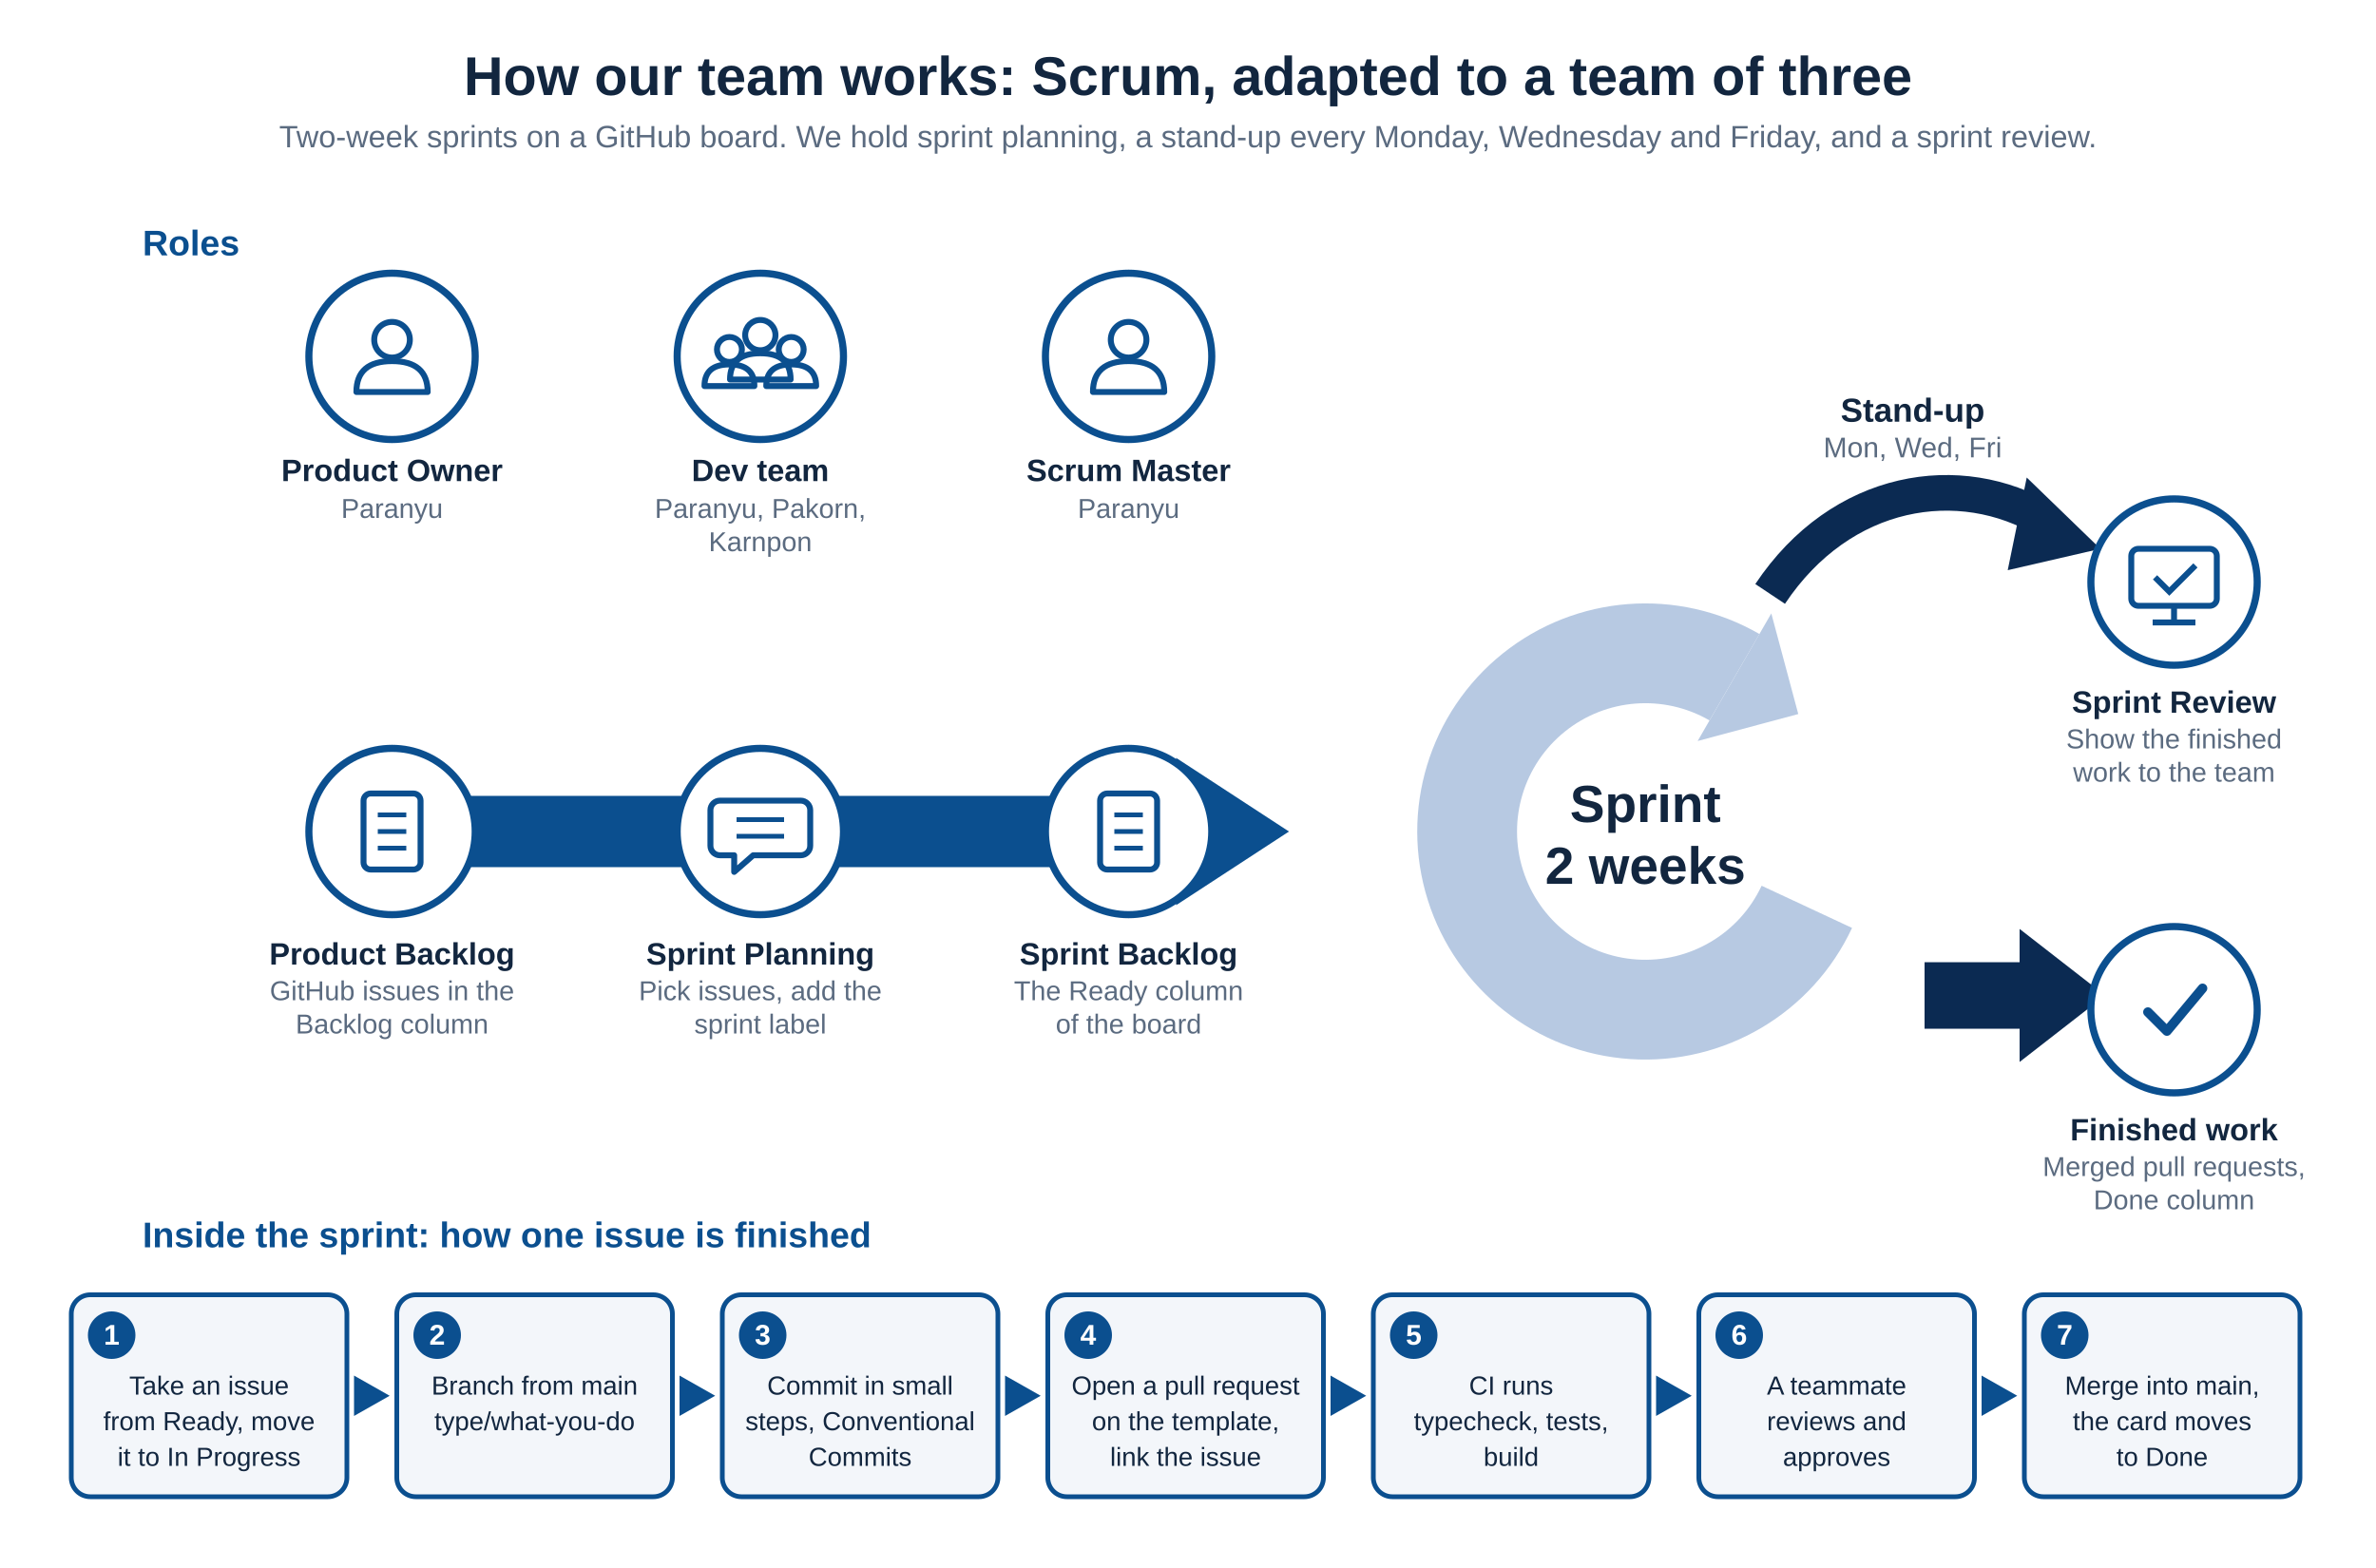
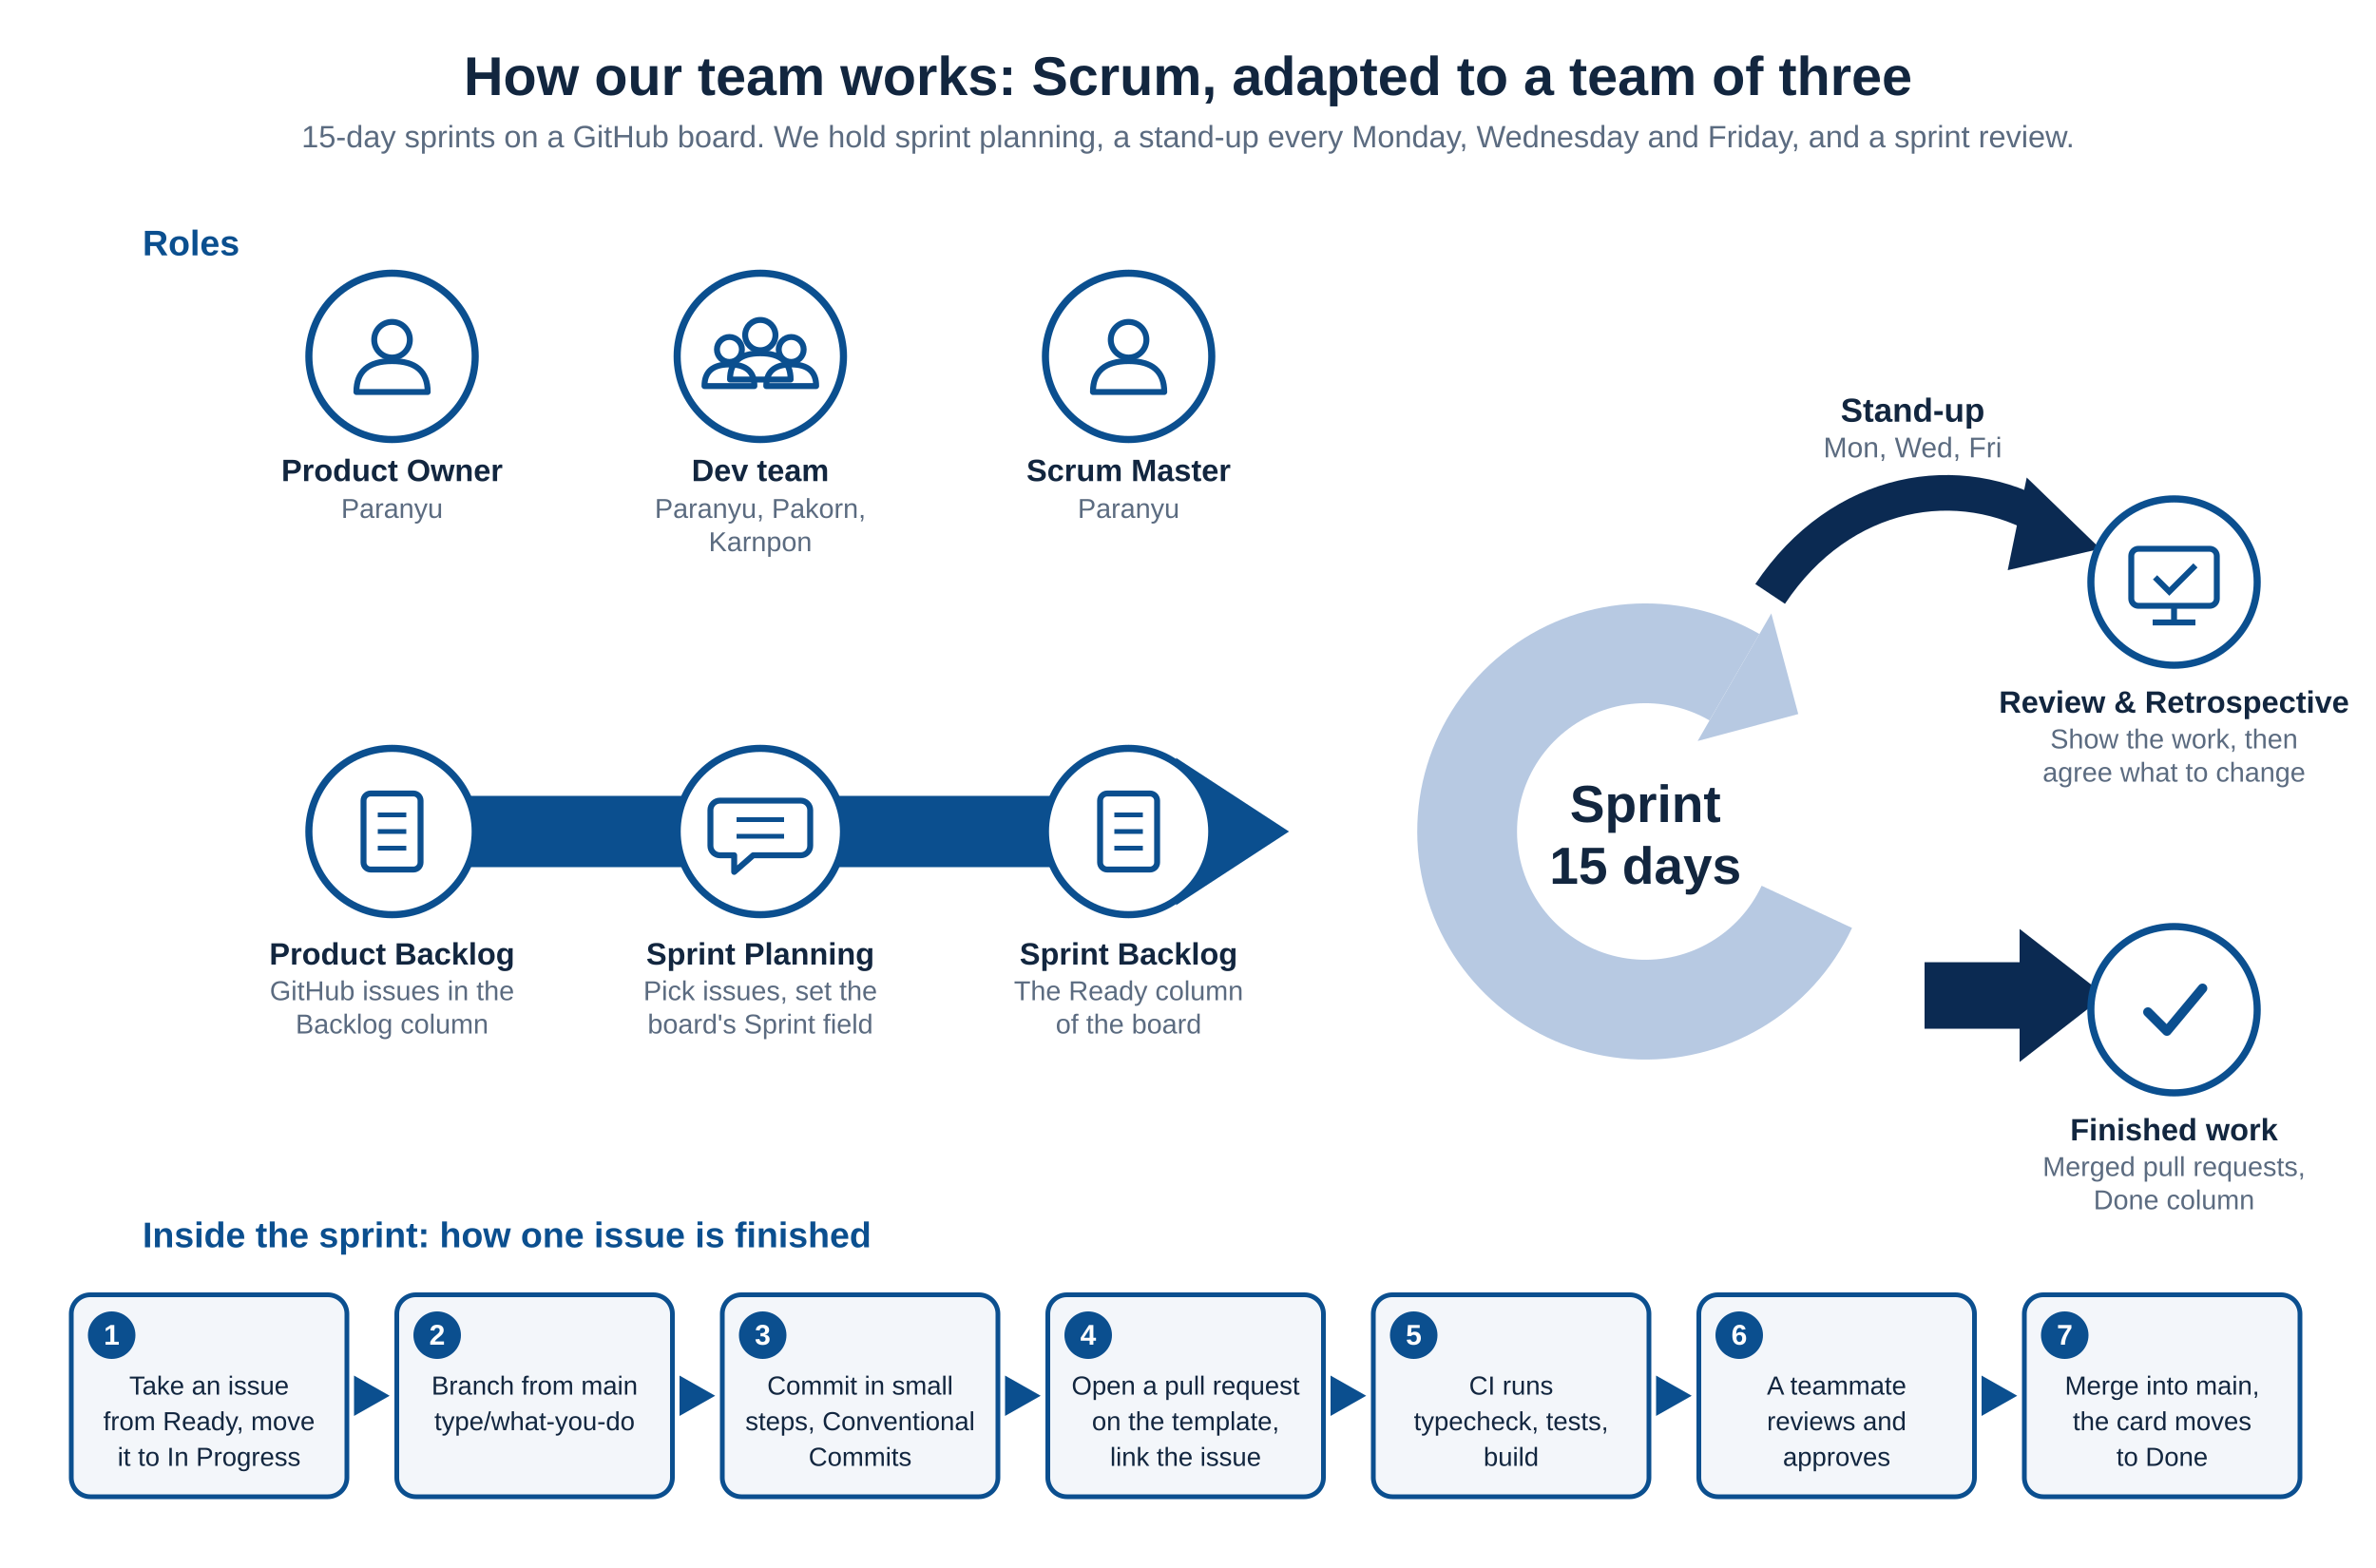
<svg xmlns="http://www.w3.org/2000/svg" width="2000" height="1320" viewBox="0 0 2000 1320" font-family="Liberation Sans, Arial, Helvetica, sans-serif">
  <rect width="2000" height="1320" fill="#fff" />
  <text x="1000.0" y="80" text-anchor="middle" font-size="46" font-weight="700" fill="#12263f">How our team works: Scrum, adapted to a team of three</text>
-   <text x="1000.0" y="124" text-anchor="middle" font-size="26" fill="#5b6b80">Two-week sprints on a GitHub board. We hold sprint planning, a stand-up every Monday, Wednesday and Friday, and a sprint review.</text>
+   <text x="1000.0" y="124" text-anchor="middle" font-size="26" fill="#5b6b80">15-day sprints on a GitHub board. We hold sprint planning, a stand-up every Monday, Wednesday and Friday, and a sprint review.</text>
  <text x="120" y="215" text-anchor="start" font-size="30" font-weight="700" fill="#0b4f8f">Roles</text>
  <circle cx="330" cy="300" r="70" fill="#fff" stroke="#0b4f8f" stroke-width="6" />
  <circle cx="330" cy="286.0" r="15.0" fill="none" stroke="#0b4f8f" stroke-width="5" />
  <path d="M 300.0 330.0 Q 300.0 304.0 330 304.0 Q 360.0 304.0 360.0 330.0 Z" fill="none" stroke="#0b4f8f" stroke-width="5" stroke-linejoin="round" />
  <text x="330" y="405" text-anchor="middle" font-size="26" font-weight="700" fill="#12263f">Product Owner</text>
  <text x="330" y="436" text-anchor="middle" font-size="23" font-weight="400" fill="#5b6b80">Paranyu</text>
  <circle cx="640" cy="300" r="70" fill="#fff" stroke="#0b4f8f" stroke-width="6" />
  <circle cx="614" cy="294.2" r="10.5" fill="none" stroke="#0b4f8f" stroke-width="5" />
  <path d="M 593.0 325.0 Q 593.0 306.8 614 306.8 Q 635.0 306.8 635.0 325.0 Z" fill="none" stroke="#0b4f8f" stroke-width="5" stroke-linejoin="round" />
  <circle cx="666" cy="294.2" r="10.5" fill="none" stroke="#0b4f8f" stroke-width="5" />
  <path d="M 645.0 325.0 Q 645.0 306.8 666 306.8 Q 687.0 306.8 687.0 325.0 Z" fill="none" stroke="#0b4f8f" stroke-width="5" stroke-linejoin="round" />
  <circle cx="640" cy="282.1" r="12.75" fill="none" stroke="#0b4f8f" stroke-width="5" />
  <path d="M 614.5 319.5 Q 614.5 297.4 640 297.4 Q 665.5 297.4 665.5 319.5 Z" fill="none" stroke="#0b4f8f" stroke-width="5" stroke-linejoin="round" />
  <text x="640" y="405" text-anchor="middle" font-size="26" font-weight="700" fill="#12263f">Dev team</text>
  <text x="640" y="436" text-anchor="middle" font-size="23" font-weight="400" fill="#5b6b80">Paranyu, Pakorn,</text>
  <text x="640" y="464" text-anchor="middle" font-size="23" font-weight="400" fill="#5b6b80">Karnpon</text>
  <circle cx="950" cy="300" r="70" fill="#fff" stroke="#0b4f8f" stroke-width="6" />
  <circle cx="950" cy="286.0" r="15.0" fill="none" stroke="#0b4f8f" stroke-width="5" />
  <path d="M 920.0 330.0 Q 920.0 304.0 950 304.0 Q 980.0 304.0 980.0 330.0 Z" fill="none" stroke="#0b4f8f" stroke-width="5" stroke-linejoin="round" />
  <text x="950" y="405" text-anchor="middle" font-size="26" font-weight="700" fill="#12263f">Scrum Master</text>
  <text x="950" y="436" text-anchor="middle" font-size="23" font-weight="400" fill="#5b6b80">Paranyu</text>
  <rect x="330" y="670" width="660" height="60" fill="#0b4f8f" />
  <polygon points="990,638 1085,700 990,762" fill="#0b4f8f" />
  <circle cx="330" cy="700" r="70" fill="#fff" stroke="#0b4f8f" stroke-width="6" />
  <rect x="306" y="668" width="48" height="64" rx="6" fill="none" stroke="#0b4f8f" stroke-width="5" />
  <line x1="318" y1="686" x2="342" y2="686" stroke="#0b4f8f" stroke-width="4" />
  <line x1="318" y1="700" x2="342" y2="700" stroke="#0b4f8f" stroke-width="4" />
  <line x1="318" y1="714" x2="342" y2="714" stroke="#0b4f8f" stroke-width="4" />
  <text x="330" y="812" text-anchor="middle" font-size="26" font-weight="700" fill="#12263f">Product Backlog</text>
  <text x="330" y="842" text-anchor="middle" font-size="23" font-weight="400" fill="#5b6b80">GitHub issues in the</text>
  <text x="330" y="870" text-anchor="middle" font-size="23" font-weight="400" fill="#5b6b80">Backlog column</text>
  <circle cx="640" cy="700" r="70" fill="#fff" stroke="#0b4f8f" stroke-width="6" />
  <path d="M 606 674 h 68 a 8 8 0 0 1 8 8 v 30 a 8 8 0 0 1 -8 8 h -40 l -16 14 v -14 h -12 a 8 8 0 0 1 -8 -8 v -30 a 8 8 0 0 1 8 -8 z" fill="none" stroke="#0b4f8f" stroke-width="5" stroke-linejoin="round" />
  <line x1="620" y1="690" x2="660" y2="690" stroke="#0b4f8f" stroke-width="4" />
  <line x1="620" y1="704" x2="660" y2="704" stroke="#0b4f8f" stroke-width="4" />
  <text x="640" y="812" text-anchor="middle" font-size="26" font-weight="700" fill="#12263f">Sprint Planning</text>
-   <text x="640" y="842" text-anchor="middle" font-size="23" font-weight="400" fill="#5b6b80">Pick issues, add the</text>
-   <text x="640" y="870" text-anchor="middle" font-size="23" font-weight="400" fill="#5b6b80">sprint label</text>
+   <text x="640" y="842" text-anchor="middle" font-size="23" font-weight="400" fill="#5b6b80">Pick issues, set the</text>
+   <text x="640" y="870" text-anchor="middle" font-size="23" font-weight="400" fill="#5b6b80">board's Sprint field</text>
  <circle cx="950" cy="700" r="70" fill="#fff" stroke="#0b4f8f" stroke-width="6" />
  <rect x="926" y="668" width="48" height="64" rx="6" fill="none" stroke="#0b4f8f" stroke-width="5" />
  <line x1="938" y1="686" x2="962" y2="686" stroke="#0b4f8f" stroke-width="4" />
  <line x1="938" y1="700" x2="962" y2="700" stroke="#0b4f8f" stroke-width="4" />
  <line x1="938" y1="714" x2="962" y2="714" stroke="#0b4f8f" stroke-width="4" />
  <text x="950" y="812" text-anchor="middle" font-size="26" font-weight="700" fill="#12263f">Sprint Backlog</text>
  <text x="950" y="842" text-anchor="middle" font-size="23" font-weight="400" fill="#5b6b80">The Ready column</text>
  <text x="950" y="870" text-anchor="middle" font-size="23" font-weight="400" fill="#5b6b80">of the board</text>
  <path d="M 1520.9 763.4 A 150 150 0 1 1 1460.0 570.1" fill="none" stroke="#b7c9e2" stroke-width="84" />
  <polygon points="1491.0,516.4 1513.7,601.1 1429.0,623.8" fill="#b7c9e2" />
  <text x="1385" y="692" text-anchor="middle" font-size="44" font-weight="700" fill="#12263f">Sprint</text>
-   <text x="1385" y="744" text-anchor="middle" font-size="44" font-weight="700" fill="#12263f">2 weeks</text>
+   <text x="1385" y="744" text-anchor="middle" font-size="44" font-weight="700" fill="#12263f">15 days</text>
  <path d="M 1490 500 C 1550 410 1650 395 1722 438" fill="none" stroke="#0b2a52" stroke-width="30" />
  <polygon points="1706,402 1768,462 1690,480" fill="#0b2a52" />
  <text x="1610" y="355" text-anchor="middle" font-size="28" font-weight="700" fill="#12263f">Stand-up</text>
  <text x="1610" y="385" text-anchor="middle" font-size="24" font-weight="400" fill="#5b6b80">Mon, Wed, Fri</text>
  <circle cx="1830" cy="490" r="70" fill="#fff" stroke="#0b4f8f" stroke-width="6" />
  <rect x="1794" y="462" width="72" height="48" rx="6" fill="none" stroke="#0b4f8f" stroke-width="5" />
  <line x1="1830" y1="510" x2="1830" y2="524" stroke="#0b4f8f" stroke-width="5" />
  <line x1="1812" y1="524" x2="1848" y2="524" stroke="#0b4f8f" stroke-width="5" />
  <polyline points="1814,486 1826,498 1848,476" fill="none" stroke="#0b4f8f" stroke-width="5" />
-   <text x="1830" y="600" text-anchor="middle" font-size="26" font-weight="700" fill="#12263f">Sprint Review</text>
-   <text x="1830" y="630" text-anchor="middle" font-size="23" font-weight="400" fill="#5b6b80">Show the finished</text>
-   <text x="1830" y="658" text-anchor="middle" font-size="23" font-weight="400" fill="#5b6b80">work to the team</text>
+   <text x="1830" y="600" text-anchor="middle" font-size="26" font-weight="700" fill="#12263f">Review &amp; Retrospective</text>
+   <text x="1830" y="630" text-anchor="middle" font-size="23" font-weight="400" fill="#5b6b80">Show the work, then</text>
+   <text x="1830" y="658" text-anchor="middle" font-size="23" font-weight="400" fill="#5b6b80">agree what to change</text>
  <polygon points="1620,810 1700,810 1700,782 1772,838 1700,894 1700,866 1620,866" fill="#0b2a52" />
  <circle cx="1830" cy="850" r="70" fill="#fff" stroke="#0b4f8f" stroke-width="6" />
  <polyline points="1808,852 1824,868 1854,832" fill="none" stroke="#0b4f8f" stroke-width="8" stroke-linecap="round" stroke-linejoin="round" />
  <text x="1830" y="960" text-anchor="middle" font-size="26" font-weight="700" fill="#12263f">Finished work</text>
  <text x="1830" y="990" text-anchor="middle" font-size="23" font-weight="400" fill="#5b6b80">Merged pull requests,</text>
  <text x="1830" y="1018" text-anchor="middle" font-size="23" font-weight="400" fill="#5b6b80">Done column</text>
  <text x="120" y="1050" text-anchor="start" font-size="30" font-weight="700" fill="#0b4f8f">Inside the sprint: how one issue is finished</text>
  <rect x="60" y="1090" width="232" height="170" rx="16" fill="#f3f6fa" stroke="#0b4f8f" stroke-width="4" />
  <circle cx="94" cy="1124" r="20" fill="#0b4f8f" />
  <text x="94" y="1132" text-anchor="middle" font-size="24" font-weight="700" fill="#fff">1</text>
  <text x="176.0" y="1174" text-anchor="middle" font-size="22" font-weight="400" fill="#12263f">Take an issue</text>
  <text x="176.0" y="1204" text-anchor="middle" font-size="22" font-weight="400" fill="#12263f">from Ready, move</text>
  <text x="176.0" y="1234" text-anchor="middle" font-size="22" font-weight="400" fill="#12263f">it to In Progress</text>
  <polygon points="298,1158 328,1175 298,1192" fill="#0b4f8f" />
  <rect x="334" y="1090" width="232" height="170" rx="16" fill="#f3f6fa" stroke="#0b4f8f" stroke-width="4" />
  <circle cx="368" cy="1124" r="20" fill="#0b4f8f" />
  <text x="368" y="1132" text-anchor="middle" font-size="24" font-weight="700" fill="#fff">2</text>
  <text x="450.0" y="1174" text-anchor="middle" font-size="22" font-weight="400" fill="#12263f">Branch from main</text>
  <text x="450.0" y="1204" text-anchor="middle" font-size="22" font-weight="400" fill="#12263f">type/what-you-do</text>
  <polygon points="572,1158 602,1175 572,1192" fill="#0b4f8f" />
  <rect x="608" y="1090" width="232" height="170" rx="16" fill="#f3f6fa" stroke="#0b4f8f" stroke-width="4" />
  <circle cx="642" cy="1124" r="20" fill="#0b4f8f" />
  <text x="642" y="1132" text-anchor="middle" font-size="24" font-weight="700" fill="#fff">3</text>
  <text x="724.0" y="1174" text-anchor="middle" font-size="22" font-weight="400" fill="#12263f">Commit in small</text>
  <text x="724.0" y="1204" text-anchor="middle" font-size="22" font-weight="400" fill="#12263f">steps, Conventional</text>
  <text x="724.0" y="1234" text-anchor="middle" font-size="22" font-weight="400" fill="#12263f">Commits</text>
  <polygon points="846,1158 876,1175 846,1192" fill="#0b4f8f" />
  <rect x="882" y="1090" width="232" height="170" rx="16" fill="#f3f6fa" stroke="#0b4f8f" stroke-width="4" />
  <circle cx="916" cy="1124" r="20" fill="#0b4f8f" />
  <text x="916" y="1132" text-anchor="middle" font-size="24" font-weight="700" fill="#fff">4</text>
  <text x="998.0" y="1174" text-anchor="middle" font-size="22" font-weight="400" fill="#12263f">Open a pull request</text>
  <text x="998.0" y="1204" text-anchor="middle" font-size="22" font-weight="400" fill="#12263f">on the template,</text>
  <text x="998.0" y="1234" text-anchor="middle" font-size="22" font-weight="400" fill="#12263f">link the issue</text>
  <polygon points="1120,1158 1150,1175 1120,1192" fill="#0b4f8f" />
  <rect x="1156" y="1090" width="232" height="170" rx="16" fill="#f3f6fa" stroke="#0b4f8f" stroke-width="4" />
  <circle cx="1190" cy="1124" r="20" fill="#0b4f8f" />
  <text x="1190" y="1132" text-anchor="middle" font-size="24" font-weight="700" fill="#fff">5</text>
  <text x="1272.0" y="1174" text-anchor="middle" font-size="22" font-weight="400" fill="#12263f">CI runs</text>
  <text x="1272.0" y="1204" text-anchor="middle" font-size="22" font-weight="400" fill="#12263f">typecheck, tests,</text>
  <text x="1272.0" y="1234" text-anchor="middle" font-size="22" font-weight="400" fill="#12263f">build</text>
  <polygon points="1394,1158 1424,1175 1394,1192" fill="#0b4f8f" />
  <rect x="1430" y="1090" width="232" height="170" rx="16" fill="#f3f6fa" stroke="#0b4f8f" stroke-width="4" />
  <circle cx="1464" cy="1124" r="20" fill="#0b4f8f" />
  <text x="1464" y="1132" text-anchor="middle" font-size="24" font-weight="700" fill="#fff">6</text>
  <text x="1546.0" y="1174" text-anchor="middle" font-size="22" font-weight="400" fill="#12263f">A teammate</text>
  <text x="1546.0" y="1204" text-anchor="middle" font-size="22" font-weight="400" fill="#12263f">reviews and</text>
  <text x="1546.0" y="1234" text-anchor="middle" font-size="22" font-weight="400" fill="#12263f">approves</text>
  <polygon points="1668,1158 1698,1175 1668,1192" fill="#0b4f8f" />
  <rect x="1704" y="1090" width="232" height="170" rx="16" fill="#f3f6fa" stroke="#0b4f8f" stroke-width="4" />
  <circle cx="1738" cy="1124" r="20" fill="#0b4f8f" />
  <text x="1738" y="1132" text-anchor="middle" font-size="24" font-weight="700" fill="#fff">7</text>
  <text x="1820.0" y="1174" text-anchor="middle" font-size="22" font-weight="400" fill="#12263f">Merge into main,</text>
  <text x="1820.0" y="1204" text-anchor="middle" font-size="22" font-weight="400" fill="#12263f">the card moves</text>
  <text x="1820.0" y="1234" text-anchor="middle" font-size="22" font-weight="400" fill="#12263f">to Done</text>
</svg>
